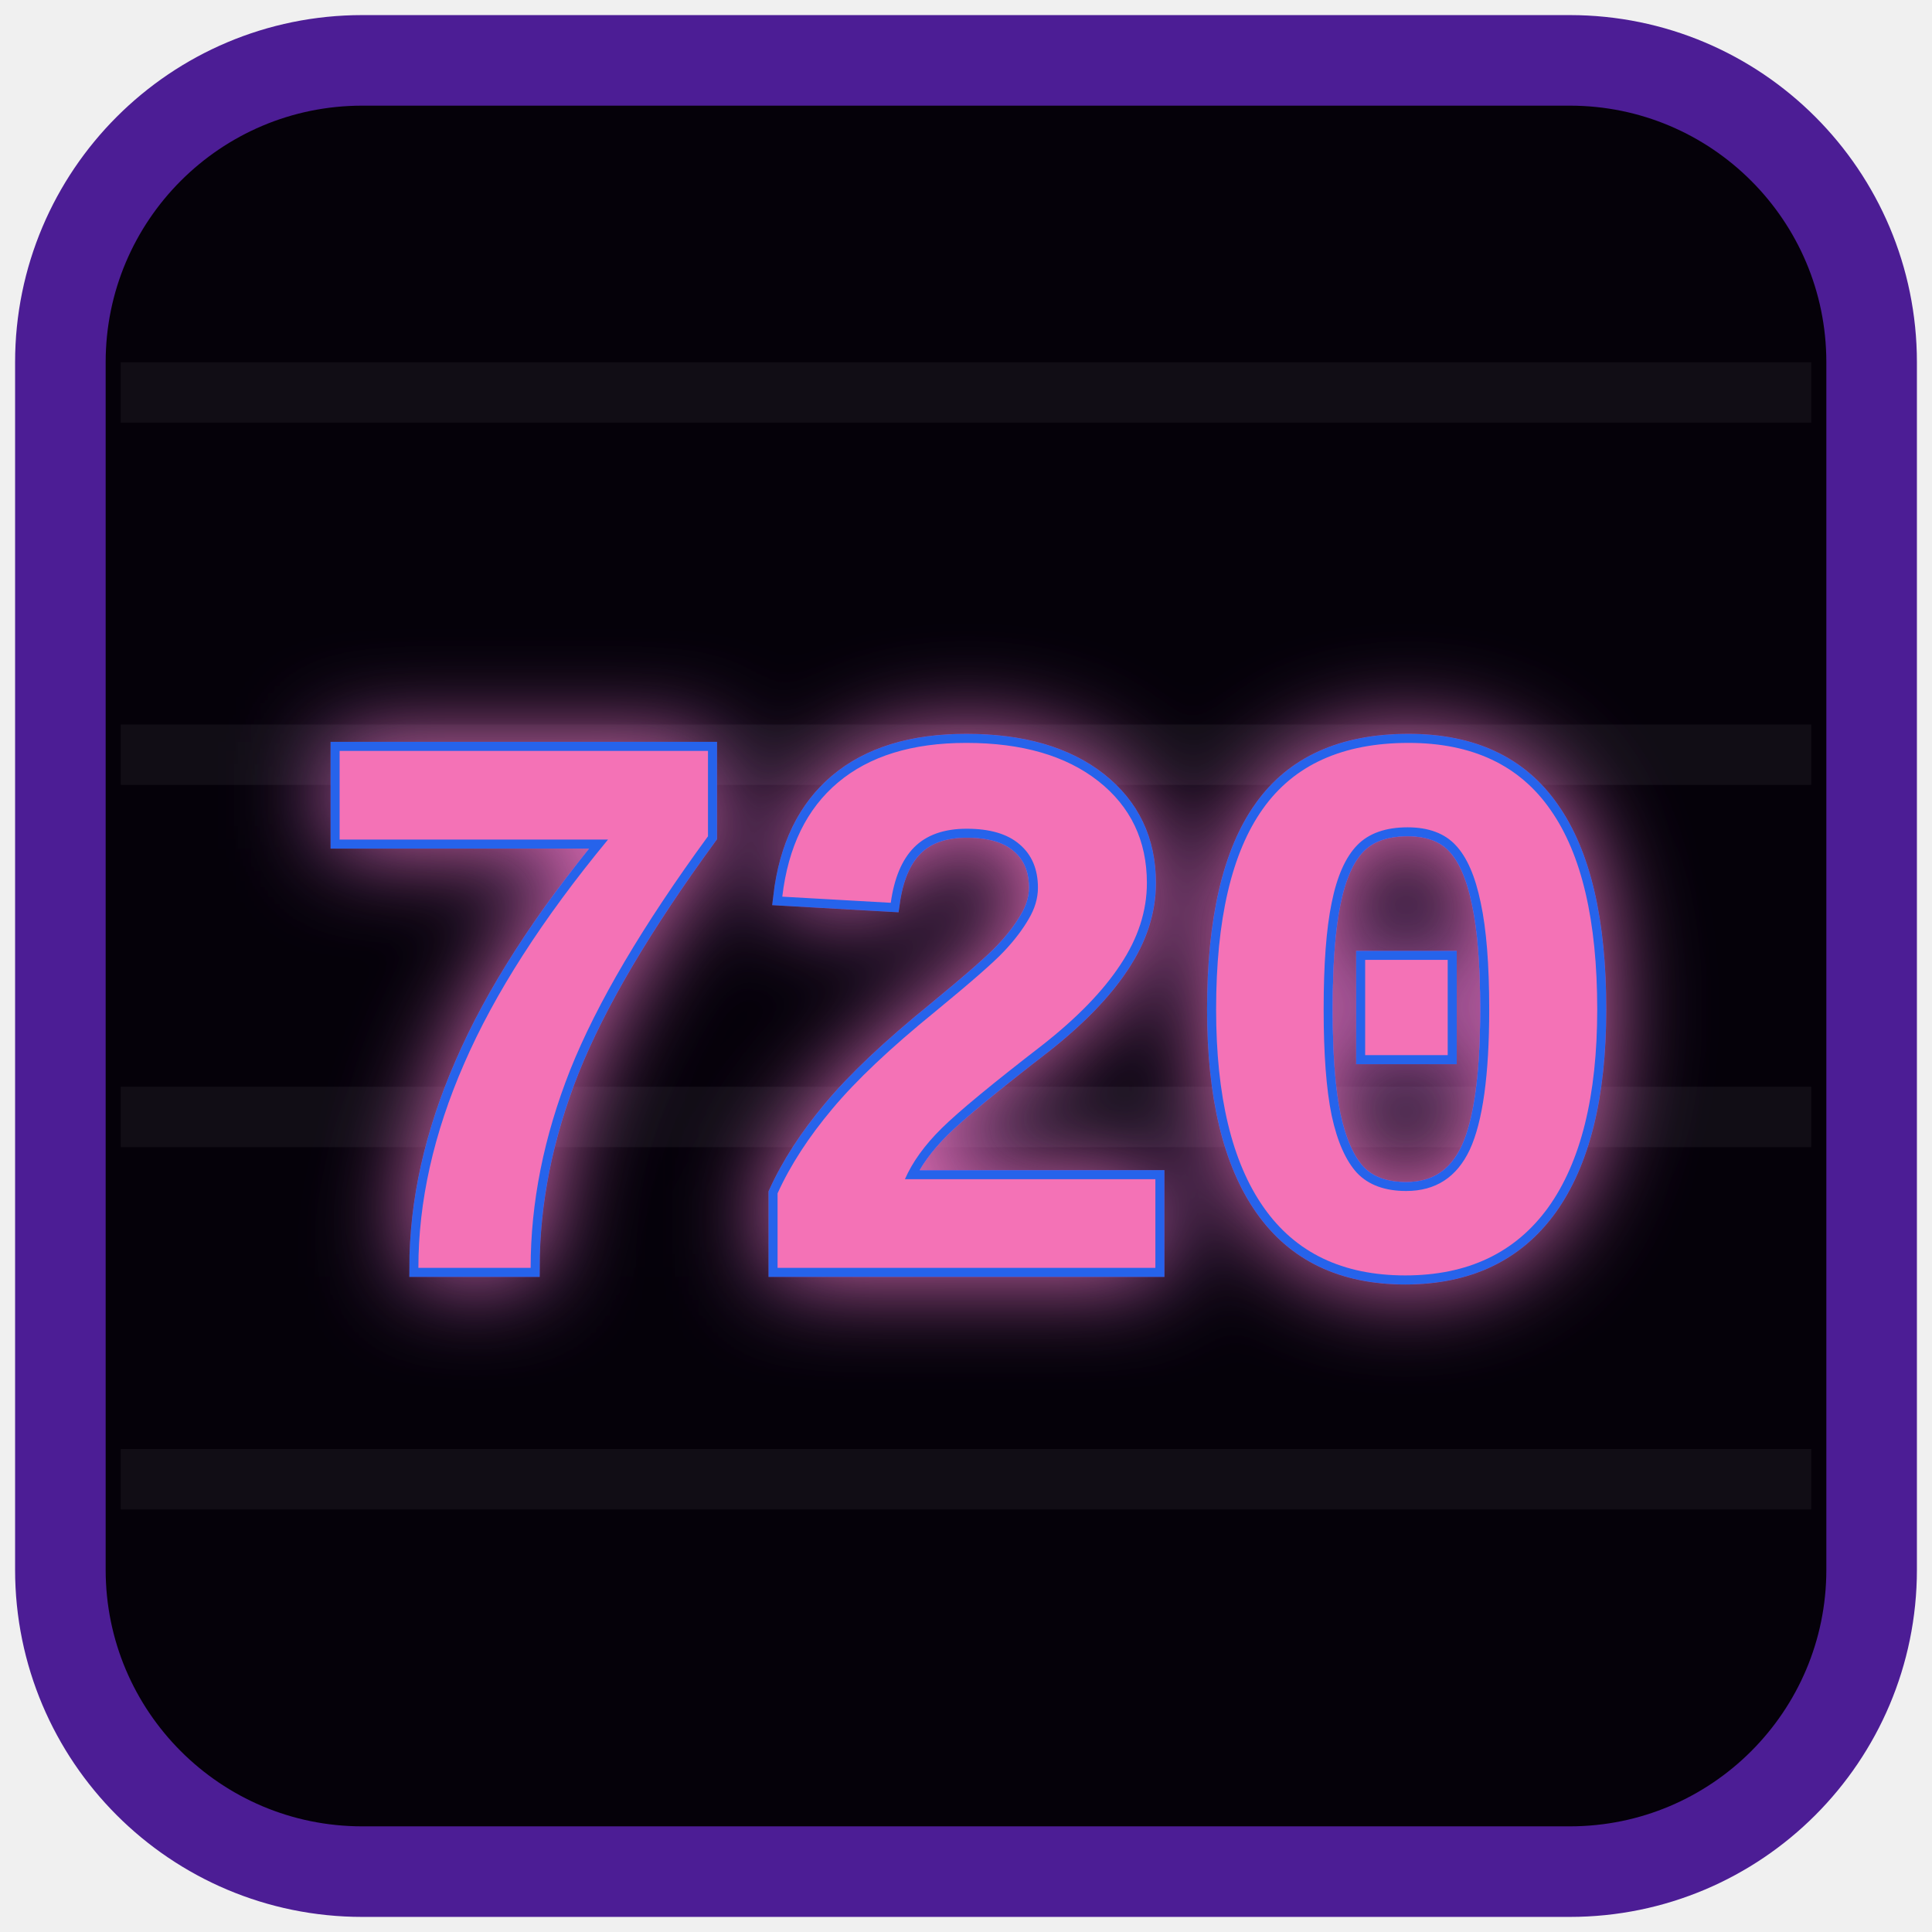
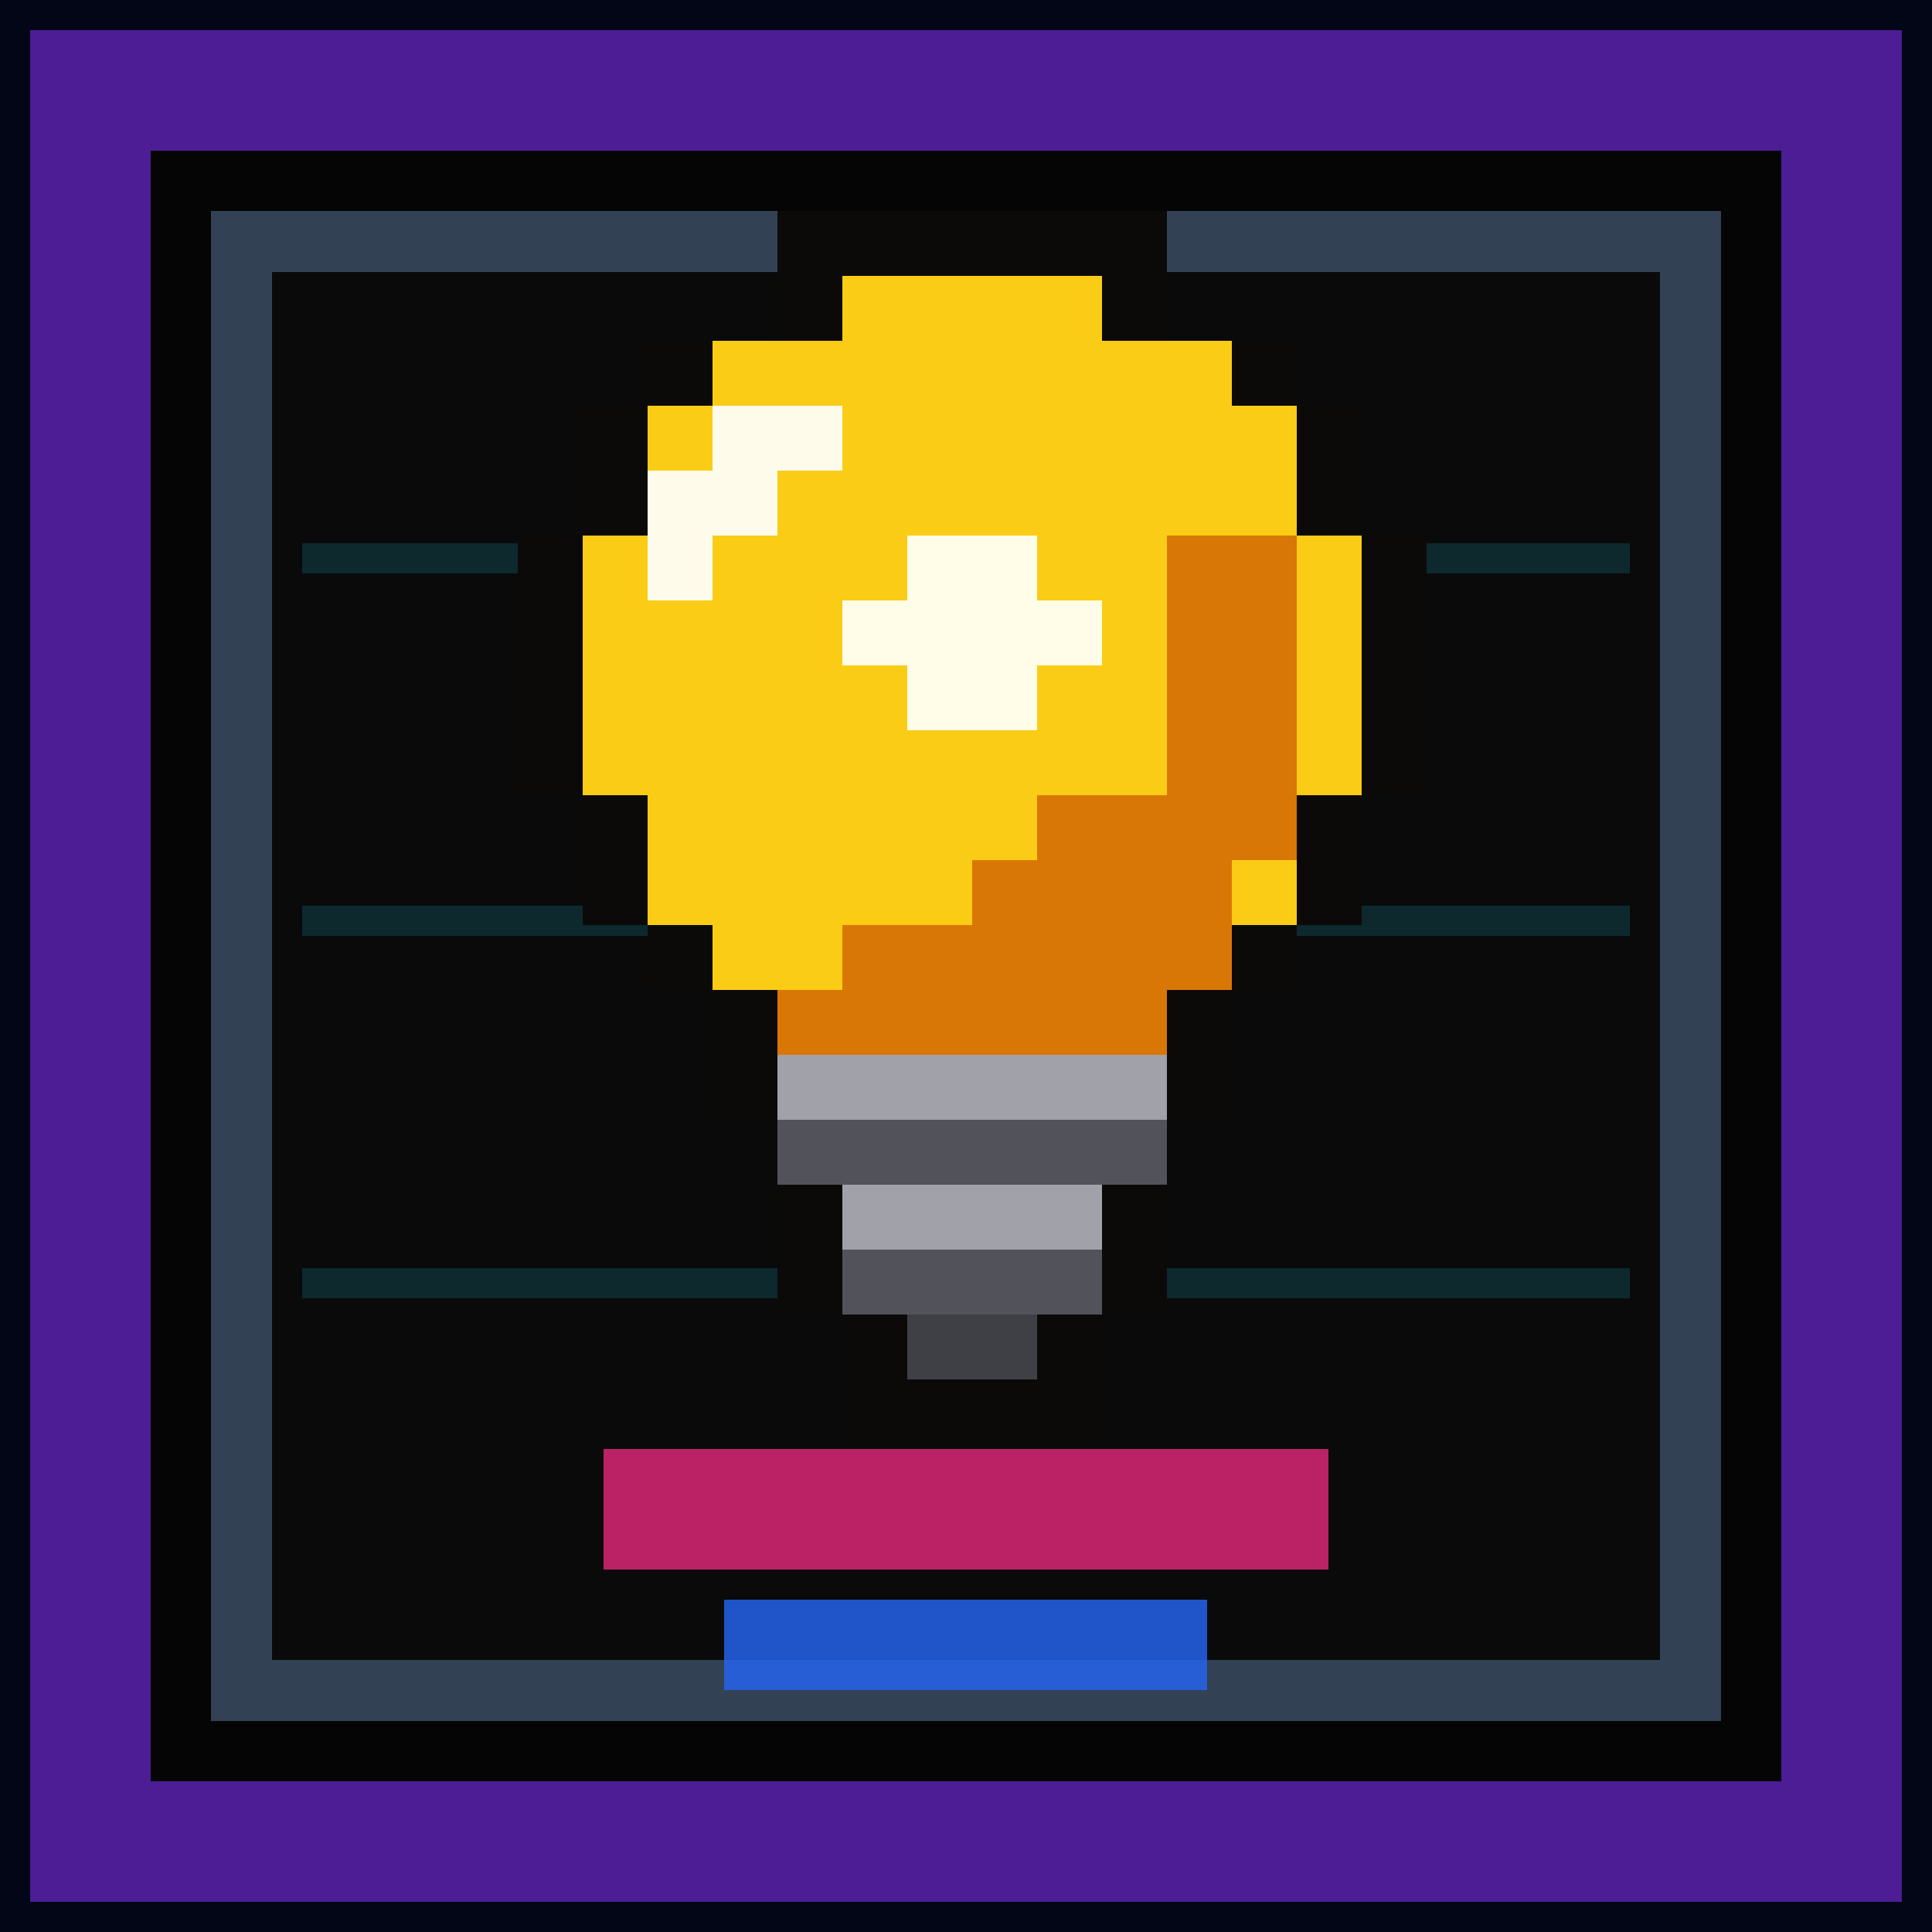
- <svg xmlns="http://www.w3.org/2000/svg" viewBox="0 0 64 64" width="64" height="64">
-   <defs>
-     <filter id="glow" x="-40%" y="-40%" width="180%" height="180%">
-       <feGaussianBlur stdDeviation="1.6" result="b" />
-       <feMerge>
-         <feMergeNode in="b" />
-         <feMergeNode in="SourceGraphic" />
-       </feMerge>
-     </filter>
-   </defs>
-   <rect x="2" y="2" width="60" height="60" rx="10" fill="#050109" />
-   <rect x="2" y="2" width="60" height="60" rx="10" fill="none" stroke="#4c1d95" stroke-width="3" />
-   <g fill="#ffffff" opacity="0.05">
-     <rect x="4" y="12" width="56" height="2" />
-     <rect x="4" y="24" width="56" height="2" />
-     <rect x="4" y="36" width="56" height="2" />
-     <rect x="4" y="48" width="56" height="2" />
+ <svg xmlns="http://www.w3.org/2000/svg" viewBox="0 0 64 64" width="64" height="64" shape-rendering="crispEdges">
+   <rect x="0" y="0" width="64" height="64" fill="#020617" />
+   <rect x="3" y="3" width="58" height="58" fill="#050505" stroke="#4c1d95" stroke-width="4" />
+   <rect x="8" y="8" width="48" height="48" fill="#0a0a0a" stroke="#334155" stroke-width="2" />
+   <g opacity="0.16" fill="#22d3ee">
+     <rect x="10" y="18" width="44" height="1" />
+     <rect x="10" y="30" width="44" height="1" />
+     <rect x="10" y="42" width="44" height="1" />
  </g>
-   <text x="32" y="42" text-anchor="middle" font-family="'Courier New', monospace" font-weight="900" font-size="26" fill="#f472b6" filter="url(#glow)" style="letter-spacing:-1px; paint-order:stroke; stroke:#2563eb; stroke-width:0.6px;">720</text>
+   <g transform="translate(15 7) scale(2.15)">
+     <rect fill="#0c0a09" x="5" y="0" width="6" height="1" />
+     <rect fill="#0c0a09" x="5" y="1" width="6" height="1" />
+     <rect fill="#0c0a09" x="3" y="2" width="10" height="1" />
+     <rect fill="#0c0a09" x="2" y="3" width="12" height="2" />
+     <rect fill="#0c0a09" x="1" y="5" width="14" height="4" />
+     <rect fill="#0c0a09" x="2" y="9" width="12" height="2" />
+     <rect fill="#0c0a09" x="3" y="11" width="10" height="1" />
+     <rect fill="#0c0a09" x="4" y="12" width="8" height="2" />
+     <rect fill="#0c0a09" x="5" y="14" width="6" height="1" />
+     <rect fill="#0c0a09" x="5" y="15" width="6" height="2" />
+     <rect fill="#0c0a09" x="6" y="17" width="4" height="2" />
+     <rect fill="#facc15" x="6" y="1" width="4" height="1" />
+     <rect fill="#facc15" x="4" y="2" width="8" height="1" />
+     <rect fill="#facc15" x="3" y="3" width="10" height="2" />
+     <rect fill="#facc15" x="2" y="5" width="12" height="4" />
+     <rect fill="#facc15" x="3" y="9" width="10" height="2" />
+     <rect fill="#facc15" x="4" y="11" width="8" height="1" />
+     <rect fill="#facc15" x="5" y="12" width="6" height="1" />
+     <rect fill="#d97706" x="11" y="5" width="2" height="4" />
+     <rect fill="#d97706" x="9" y="9" width="4" height="1" />
+     <rect fill="#d97706" x="8" y="10" width="4" height="1" />
+     <rect fill="#d97706" x="6" y="11" width="6" height="1" />
+     <rect fill="#d97706" x="5" y="12" width="6" height="1" />
+     <rect fill="#fffde7" x="7" y="5" width="2" height="1" />
+     <rect fill="#fffde7" x="6" y="6" width="1" height="1" />
+     <rect fill="#fffde7" x="9" y="6" width="1" height="1" />
+     <rect fill="#fffde7" x="7" y="6" width="2" height="2" />
+     <rect fill="#fffbeb" x="4" y="3" width="2" height="1" />
+     <rect fill="#fffbeb" x="3" y="4" width="2" height="1" />
+     <rect fill="#fffbeb" x="3" y="5" width="1" height="1" />
+     <rect fill="#a1a1aa" x="5" y="13" width="6" height="1" />
+     <rect fill="#52525b" x="5" y="14" width="6" height="1" />
+     <rect fill="#a1a1aa" x="6" y="15" width="4" height="1" />
+     <rect fill="#52525b" x="6" y="16" width="4" height="1" />
+     <rect fill="#3f3f46" x="7" y="17" width="2" height="1" />
+   </g>
+   <rect x="20" y="48" width="24" height="4" fill="#db2777" opacity="0.85" />
+   <rect x="24" y="53" width="16" height="3" fill="#2563eb" opacity="0.85" />
</svg>
